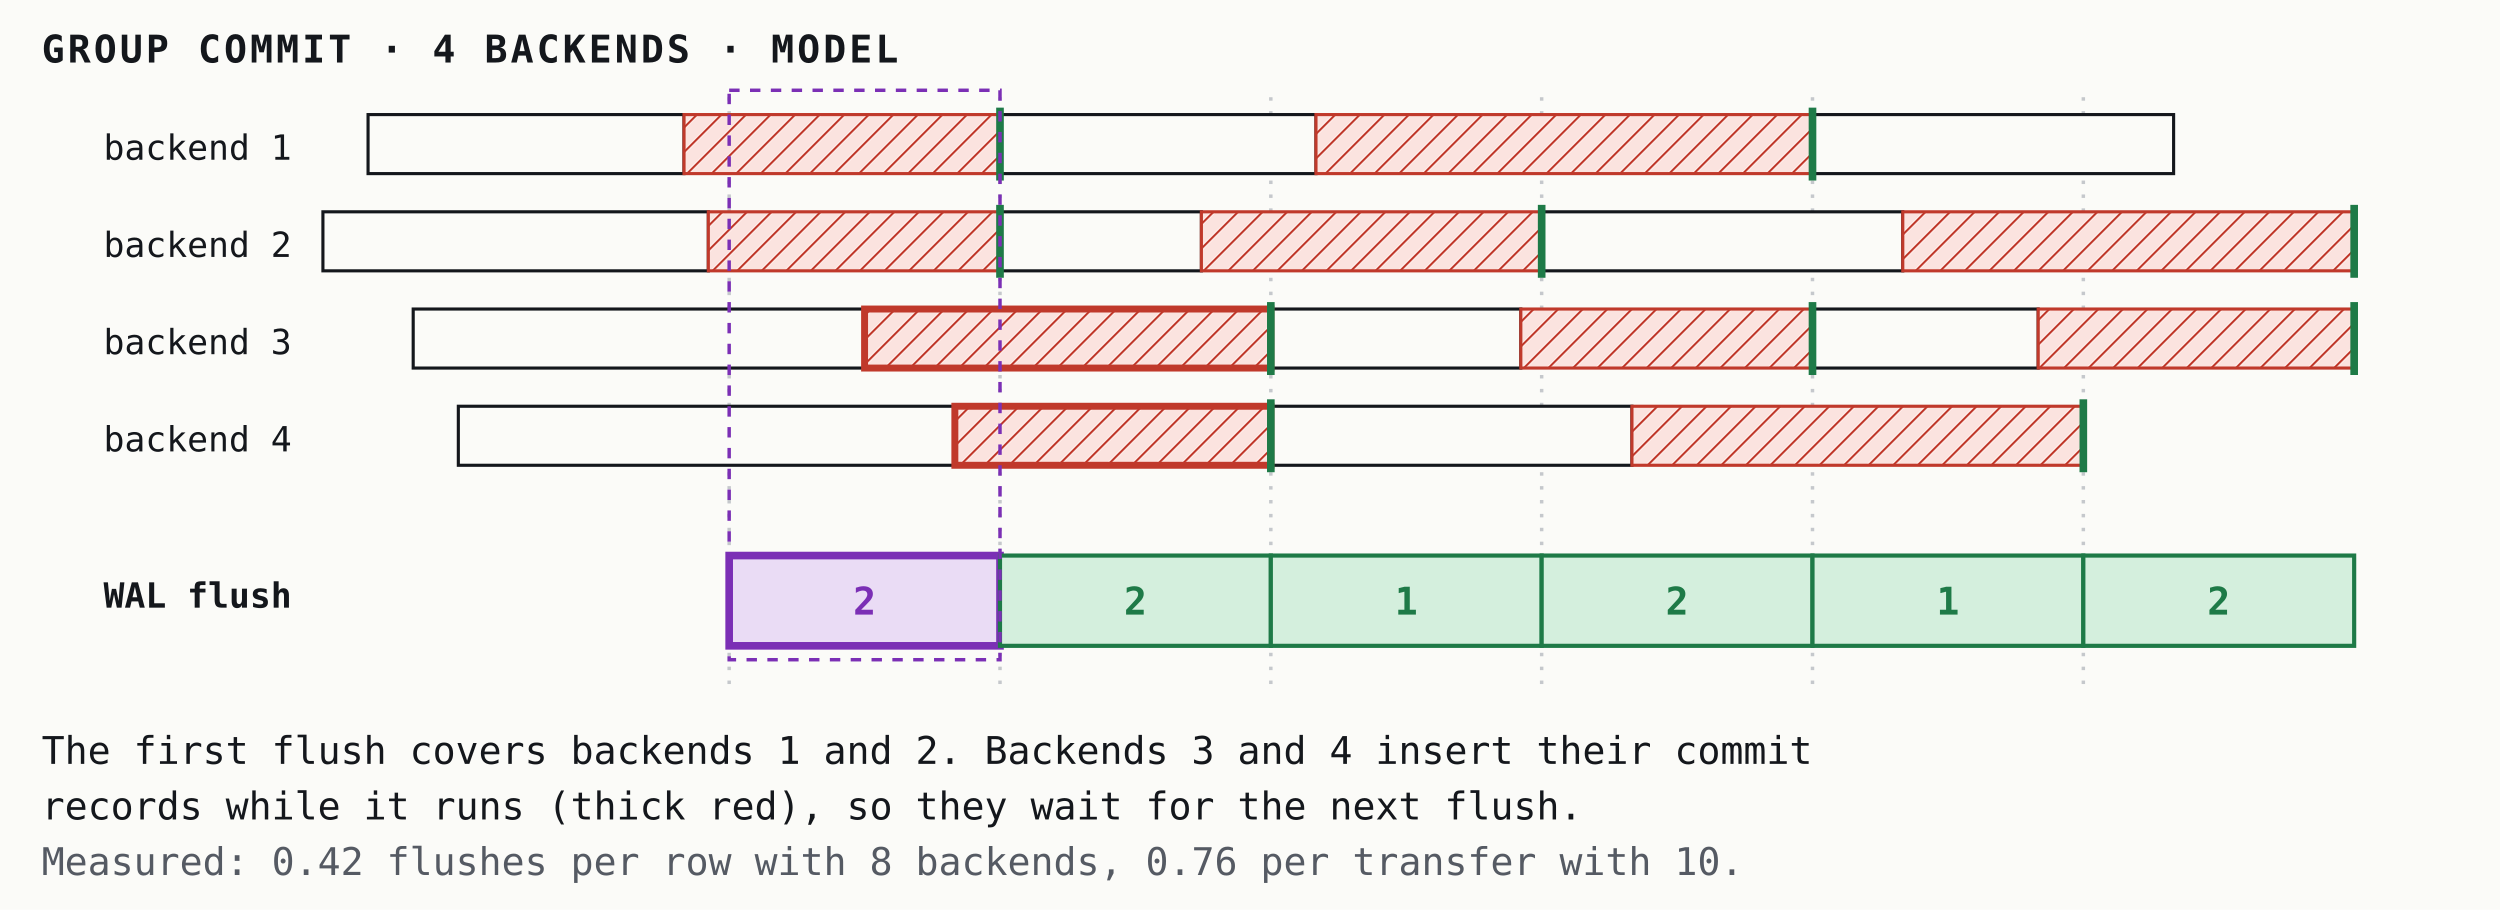
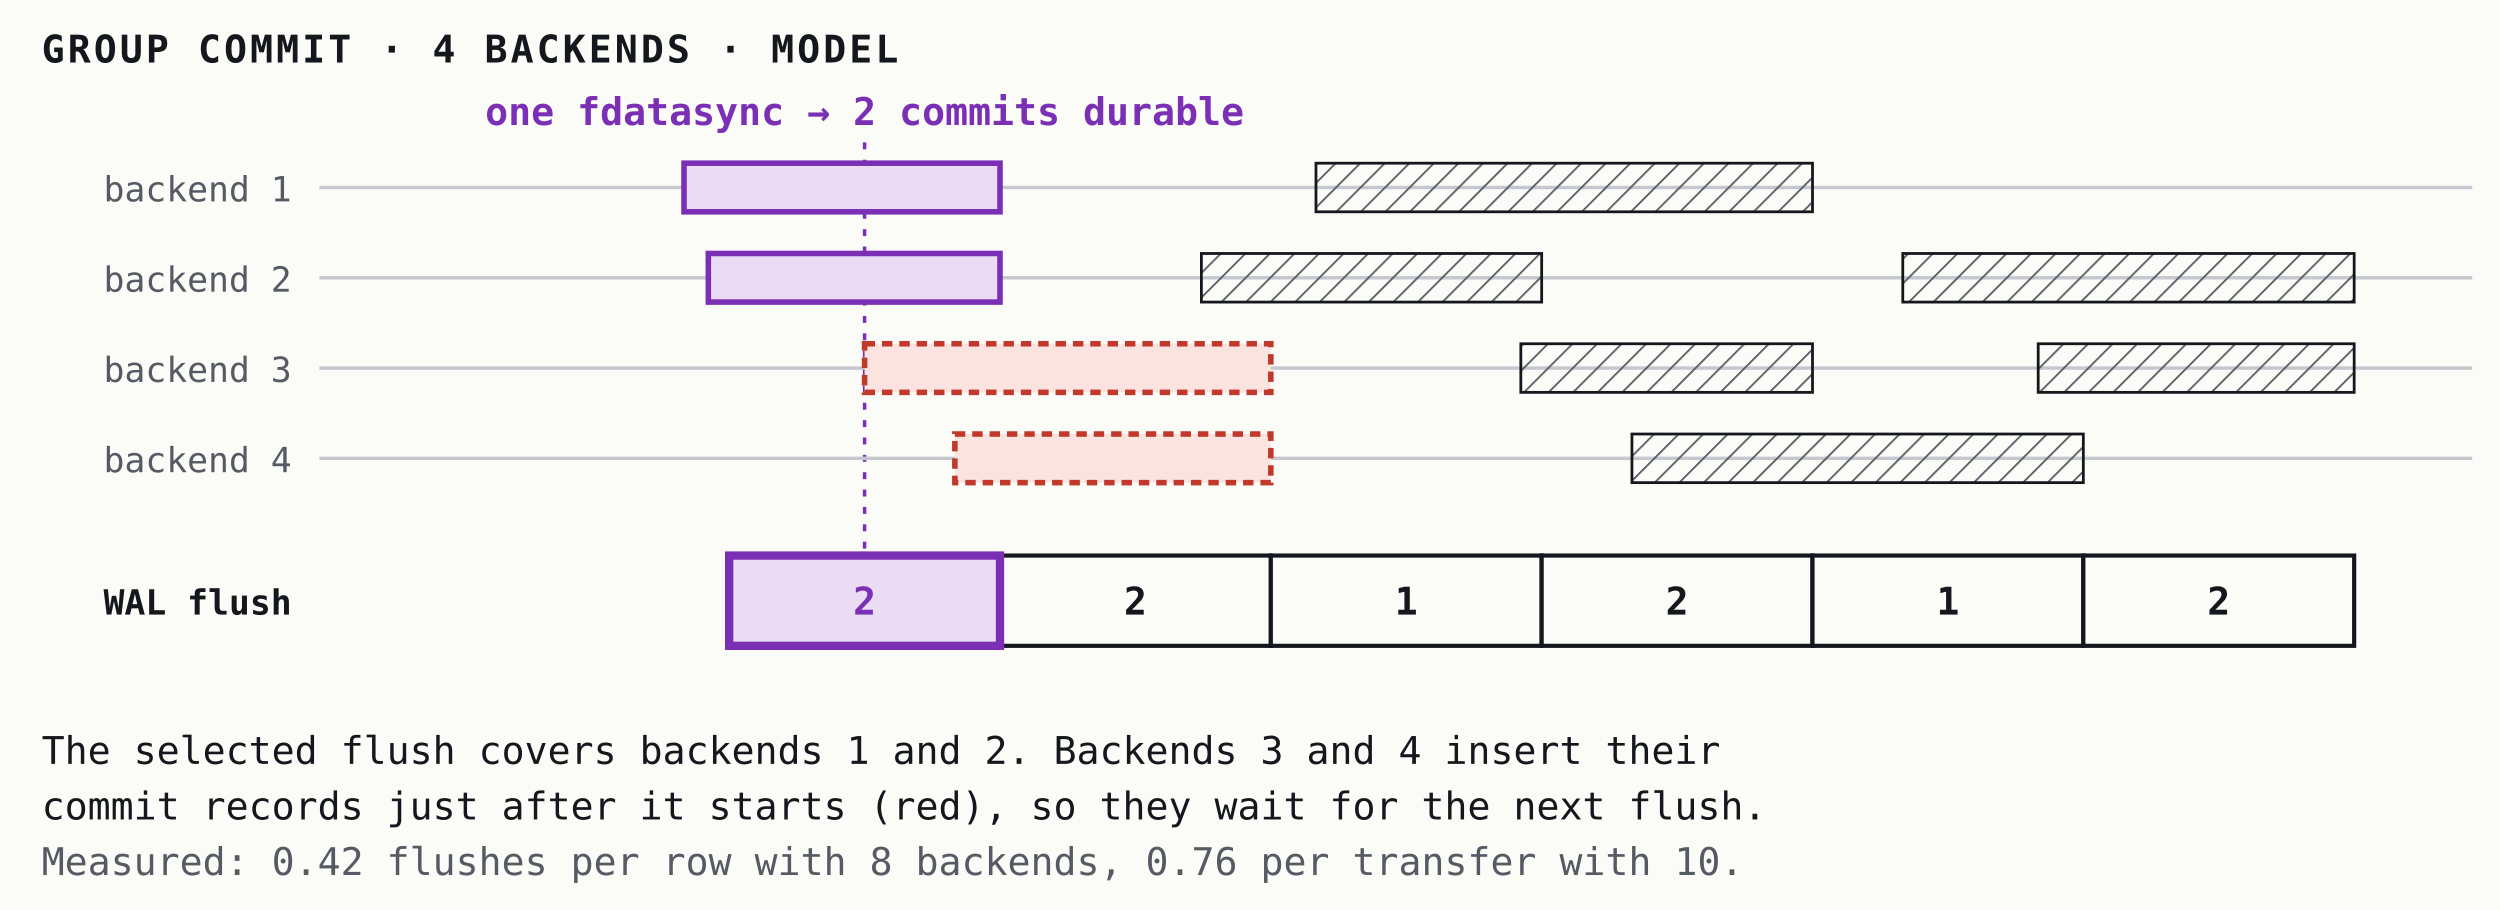
<svg xmlns="http://www.w3.org/2000/svg" viewBox="0 0 720 262" font-family="ui-monospace, SFMono-Regular, Menlo, monospace" role="img" aria-label="Four Postgres backends wait on WAL flushes. One flush runs at a time and covers every commit record inserted before it started.">
  <defs>
    <pattern id="h" width="5" height="5" patternUnits="userSpaceOnUse" patternTransform="rotate(45)">
-       <rect width="5" height="5" fill="#fbe3df" />
-       <line x1="0" y1="0" x2="0" y2="5" stroke="#c0392b" stroke-width="1.1" />
+       <line x1="0" y1="0" x2="0" y2="5" stroke="#555a63" stroke-width="1" />
    </pattern>
  </defs>
  <rect width="720" height="262" fill="#fbfbf8" />
  <text x="12" y="18" font-size="11" font-weight="800" fill="#14171c" letter-spacing="0.08em">GROUP COMMIT · 4 BACKENDS · MODEL</text>
-   <g stroke="#c5c8cc" stroke-dasharray="1 3">
-     <line x1="210" y1="28" x2="210" y2="198" />
-     <line x1="288" y1="28" x2="288" y2="198" />
-     <line x1="366" y1="28" x2="366" y2="198" />
-     <line x1="444" y1="28" x2="444" y2="198" />
-     <line x1="522" y1="28" x2="522" y2="198" />
-     <line x1="600" y1="28" x2="600" y2="198" />
+   <text x="249" y="36" font-size="11" font-weight="800" fill="#7b2fb5" text-anchor="middle">one fdatasync → 2 commits durable</text>
+   <line x1="249" y1="41" x2="249" y2="160" stroke="#7b2fb5" stroke-dasharray="2 3" />
+   <g font-size="10" fill="#555a63" text-anchor="end">
+     <text x="84" y="58">backend 1</text>
+     <text x="84" y="84">backend 2</text>
+     <text x="84" y="110">backend 3</text>
+     <text x="84" y="136">backend 4</text>
  </g>
-   <g font-size="10" fill="#14171c" text-anchor="end">
-     <text x="84" y="46">backend 1</text>
-     <text x="84" y="74">backend 2</text>
-     <text x="84" y="102">backend 3</text>
-     <text x="84" y="130">backend 4</text>
-     <text x="84" y="175" font-weight="800">WAL flush</text>
+   <text x="84" y="177" font-size="10" font-weight="800" fill="#14171c" text-anchor="end">WAL flush</text>
+   <g stroke="#c5c8cc">
+     <line x1="92" y1="54" x2="712" y2="54" />
+     <line x1="92" y1="80" x2="712" y2="80" />
+     <line x1="92" y1="106" x2="712" y2="106" />
+     <line x1="92" y1="132" x2="712" y2="132" />
  </g>
-   <g stroke="#14171c" stroke-width="0.9" fill="#fbfbf8">
-     <rect x="106" y="33" width="91" height="17" />
-     <rect x="288" y="33" width="91" height="17" />
-     <rect x="522" y="33" width="104" height="17" />
-     <rect x="93" y="61" width="111" height="17" />
-     <rect x="288" y="61" width="58" height="17" />
-     <rect x="444" y="61" width="104" height="17" />
-     <rect x="119" y="89" width="130" height="17" />
-     <rect x="366" y="89" width="72" height="17" />
-     <rect x="522" y="89" width="65" height="17" />
-     <rect x="132" y="117" width="143" height="17" />
-     <rect x="366" y="117" width="104" height="17" />
+   <g stroke="#14171c" stroke-width="0.8" fill="url(#h)">
+     <rect x="379" y="47" width="143" height="14" />
+     <rect x="346" y="73" width="98" height="14" />
+     <rect x="548" y="73" width="130" height="14" />
+     <rect x="438" y="99" width="84" height="14" />
+     <rect x="587" y="99" width="91" height="14" />
+     <rect x="470" y="125" width="130" height="14" />
  </g>
-   <g stroke="#c0392b" stroke-width="0.9" fill="url(#h)">
-     <rect x="197" y="33" width="91" height="17" />
-     <rect x="379" y="33" width="143" height="17" />
-     <rect x="204" y="61" width="84" height="17" />
-     <rect x="346" y="61" width="98" height="17" />
-     <rect x="548" y="61" width="130" height="17" />
-     <rect x="249" y="89" width="117" height="17" stroke-width="2" />
-     <rect x="438" y="89" width="84" height="17" />
-     <rect x="587" y="89" width="91" height="17" />
-     <rect x="275" y="117" width="91" height="17" stroke-width="2" />
-     <rect x="470" y="117" width="130" height="17" />
+   <g stroke="#7b2fb5" stroke-width="1.6" fill="#eadcf5">
+     <rect x="197" y="47" width="91" height="14" />
+     <rect x="204" y="73" width="84" height="14" />
  </g>
-   <g stroke="#1e7a47" stroke-width="2.2">
-     <line x1="288" y1="31" x2="288" y2="52" />
-     <line x1="522" y1="31" x2="522" y2="52" />
-     <line x1="288" y1="59" x2="288" y2="80" />
-     <line x1="444" y1="59" x2="444" y2="80" />
-     <line x1="678" y1="59" x2="678" y2="80" />
-     <line x1="366" y1="87" x2="366" y2="108" />
-     <line x1="522" y1="87" x2="522" y2="108" />
-     <line x1="678" y1="87" x2="678" y2="108" />
-     <line x1="366" y1="115" x2="366" y2="136" />
-     <line x1="600" y1="115" x2="600" y2="136" />
+   <g stroke="#c0392b" stroke-width="1.6" stroke-dasharray="3 2" fill="#fbe3df">
+     <rect x="249" y="99" width="117" height="14" />
+     <rect x="275" y="125" width="91" height="14" />
  </g>
-   <g stroke-width="1.2" font-size="11" font-weight="800" text-anchor="middle">
-     <rect x="210" y="160" width="78" height="26" fill="#eadcf5" stroke="#7b2fb5" stroke-width="2.2" />
+   <g stroke="#14171c" stroke-width="1.2" fill="#fbfbf8">
+     <rect x="288" y="160" width="78" height="26" />
+     <rect x="366" y="160" width="78" height="26" />
+     <rect x="444" y="160" width="78" height="26" />
+     <rect x="522" y="160" width="78" height="26" />
+     <rect x="600" y="160" width="78" height="26" />
+   </g>
+   <rect x="210" y="160" width="78" height="26" fill="#eadcf5" stroke="#7b2fb5" stroke-width="2.4" />
+   <g font-size="11" font-weight="800" text-anchor="middle" fill="#14171c">
    <text x="249" y="177" fill="#7b2fb5">2</text>
-     <rect x="288" y="160" width="78" height="26" fill="#d4efdd" stroke="#1e7a47" />
-     <text x="327" y="177" fill="#1e7a47">2</text>
-     <rect x="366" y="160" width="78" height="26" fill="#d4efdd" stroke="#1e7a47" />
-     <text x="405" y="177" fill="#1e7a47">1</text>
-     <rect x="444" y="160" width="78" height="26" fill="#d4efdd" stroke="#1e7a47" />
-     <text x="483" y="177" fill="#1e7a47">2</text>
-     <rect x="522" y="160" width="78" height="26" fill="#d4efdd" stroke="#1e7a47" />
-     <text x="561" y="177" fill="#1e7a47">1</text>
-     <rect x="600" y="160" width="78" height="26" fill="#d4efdd" stroke="#1e7a47" />
-     <text x="639" y="177" fill="#1e7a47">2</text>
+     <text x="327" y="177">2</text>
+     <text x="405" y="177">1</text>
+     <text x="483" y="177">2</text>
+     <text x="561" y="177">1</text>
+     <text x="639" y="177">2</text>
  </g>
-   <rect x="210" y="26" width="78" height="164" fill="none" stroke="#7b2fb5" stroke-dasharray="3 3" />
  <g font-size="11" fill="#14171c">
-     <text x="12" y="220">The first flush covers backends 1 and 2. Backends 3 and 4 insert their commit</text>
-     <text x="12" y="236">records while it runs (thick red), so they wait for the next flush.</text>
+     <text x="12" y="220">The selected flush covers backends 1 and 2. Backends 3 and 4 insert their</text>
+     <text x="12" y="236">commit records just after it starts (red), so they wait for the next flush.</text>
    <text x="12" y="252" fill="#555a63">Measured: 0.42 flushes per row with 8 backends, 0.76 per transfer with 10.</text>
  </g>
</svg>
